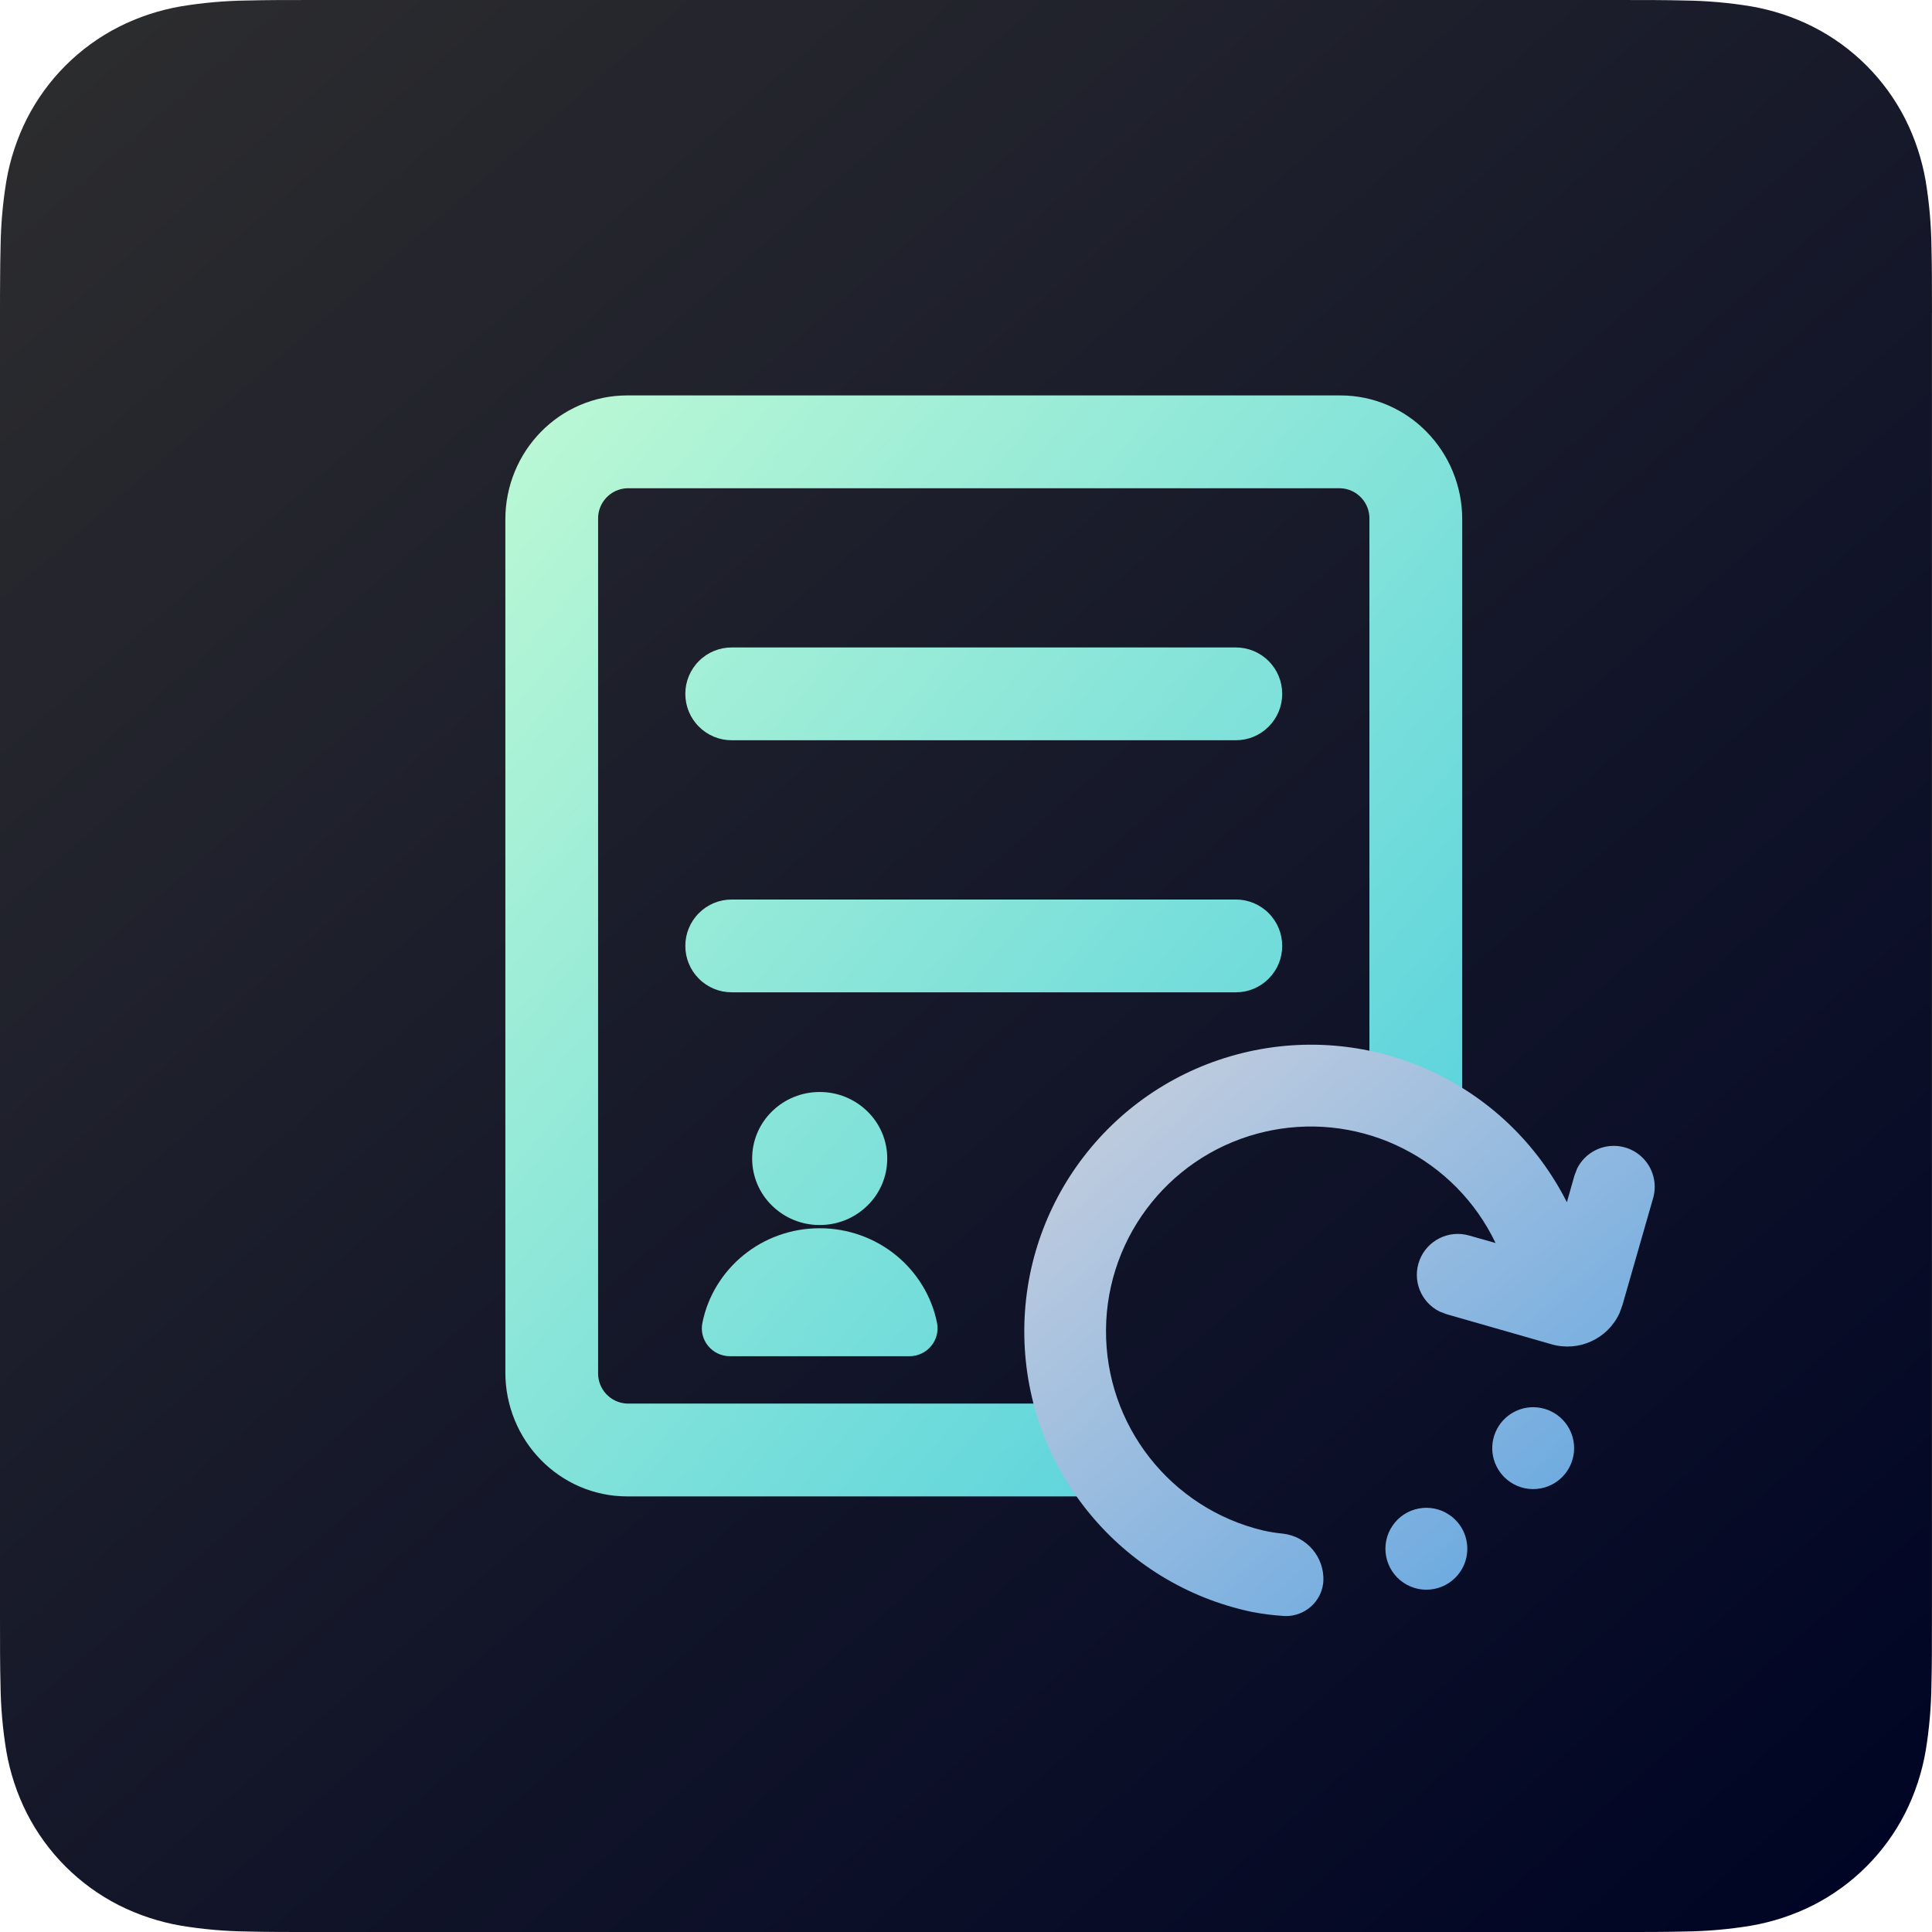
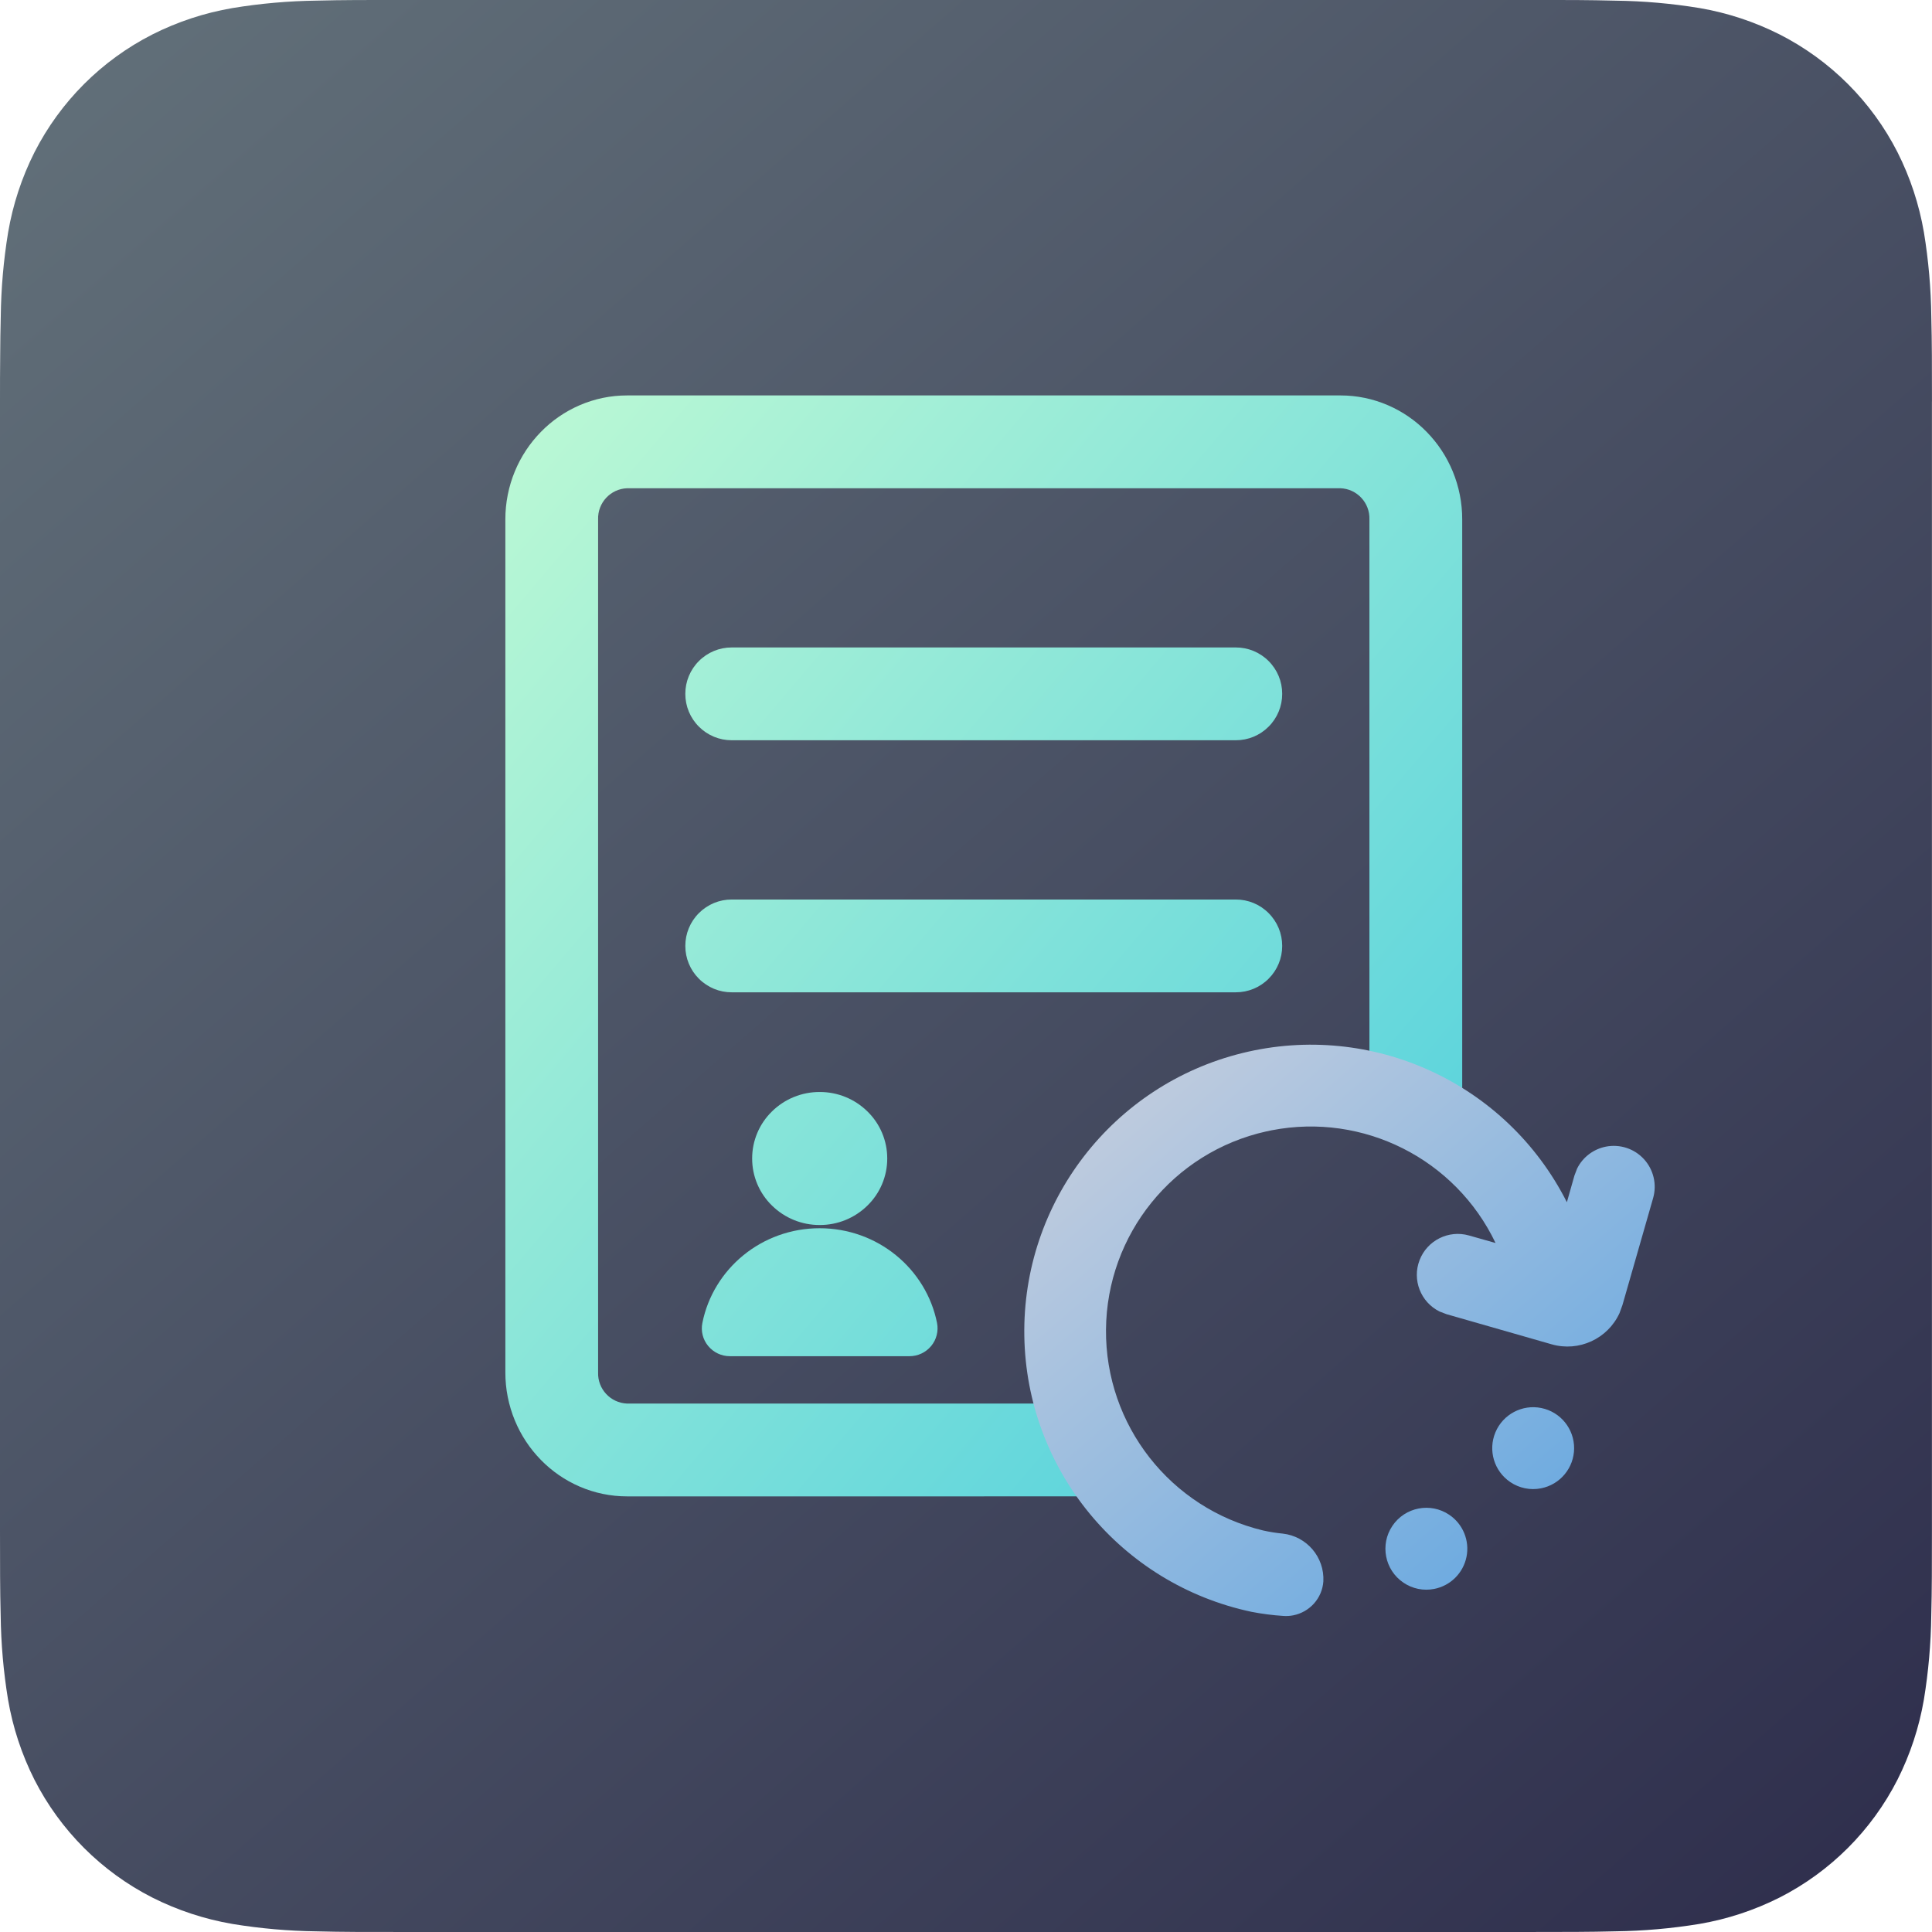
- <svg xmlns="http://www.w3.org/2000/svg" width="256" height="256.003" viewBox="0 0 256 256.003">
+ <svg xmlns="http://www.w3.org/2000/svg" width="256" height="256.004" viewBox="0 0 256 256.004">
  <defs>
-     <style>.a{fill-rule:evenodd;fill:url(#a);}.b{fill:url(#b);}.c{fill:url(#c);}</style>
    <linearGradient id="a" y1="-0.063" x2="0.928" y2="1" gradientUnits="objectBoundingBox">
-       <stop offset="0" stop-color="#2f2f2f" />
-       <stop offset="1" stop-color="#000525" />
+       <stop offset="0" stop-color="#65747c" />
+       <stop offset="1" stop-color="#2f2f4d" />
    </linearGradient>
    <linearGradient id="b" x1="-0.052" x2="1.052" y2="1.078" gradientUnits="objectBoundingBox">
      <stop offset="0" stop-color="#c0fad4" />
      <stop offset="1" stop-color="#42cadf" />
    </linearGradient>
    <linearGradient id="c" x1="0.305" y1="-0.157" x2="1.267" y2="1.285" gradientUnits="objectBoundingBox">
      <stop offset="0" stop-color="#5fa5e1" />
      <stop offset="1" stop-color="#ebdddd" />
    </linearGradient>
  </defs>
  <g transform="translate(-32 -31.997)">
    <g transform="translate(32 31.997)">
-       <path class="a" d="M256,41.463c0-1.583,0-3.166-.009-4.75-.008-1.334-.024-2.667-.059-4a58.143,58.143,0,0,0-.762-8.706,29.408,29.408,0,0,0-2.728-8.28A27.842,27.842,0,0,0,240.266,3.555,29.38,29.38,0,0,0,231.989.828a58.176,58.176,0,0,0-8.71-.766c-1.333-.036-2.667-.051-4-.059-1.583-.009-3.167-.008-4.75-.008H41.472c-1.583,0-3.167,0-4.75.008-1.334.008-2.667.024-4,.059a58.174,58.174,0,0,0-8.71.766,29.381,29.381,0,0,0-8.277,2.728A27.844,27.844,0,0,0,3.563,15.726a29.389,29.389,0,0,0-2.725,8.28,58.008,58.008,0,0,0-.762,8.706c-.037,1.333-.051,2.667-.059,4C0,38.3,0,39.879,0,41.463V214.53c0,1.583,0,3.166.009,4.75.008,1.334.024,2.667.059,4a58.016,58.016,0,0,0,.762,8.706,29.387,29.387,0,0,0,2.728,8.28A27.841,27.841,0,0,0,15.73,252.438a29.405,29.405,0,0,0,8.277,2.727,58.1,58.1,0,0,0,8.71.766c1.333.036,2.667.051,4,.059Q39.1,256,41.472,256H214.529c1.583,0,3.167,0,4.75-.009,1.334-.008,2.667-.024,4-.059a58.1,58.1,0,0,0,8.71-.766,29.405,29.405,0,0,0,8.277-2.727,27.84,27.84,0,0,0,12.171-12.171,29.4,29.4,0,0,0,2.729-8.28,58.147,58.147,0,0,0,.762-8.706c.036-1.333.051-2.667.059-4,.01-1.583.009-3.166.009-4.75V41.463Z" transform="translate(0 0.006)" />
+       <path d="M256,53.179c0-2.031,0-4.061-.012-6.092-.011-1.711-.03-3.42-.076-5.131a74.564,74.564,0,0,0-.977-11.166,37.717,37.717,0,0,0-3.5-10.62A35.709,35.709,0,0,0,235.82,4.561a37.682,37.682,0,0,0-10.615-3.5A74.614,74.614,0,0,0,214.034.081C212.324.035,210.614.015,208.9,0c-2.031-.012-4.061-.011-6.092-.011H53.19c-2.031,0-4.061,0-6.092.011-1.711.011-3.42.03-5.131.076A74.61,74.61,0,0,0,30.8,1.063a37.683,37.683,0,0,0-10.616,3.5A35.711,35.711,0,0,0,4.569,20.171,37.693,37.693,0,0,0,1.075,30.79,74.4,74.4,0,0,0,.1,41.957c-.047,1.71-.065,3.42-.076,5.131C0,49.118,0,51.149,0,53.179V202.815c0,2.031,0,4.061.012,6.092.011,1.711.03,3.42.076,5.131A74.408,74.408,0,0,0,1.065,225.2a37.691,37.691,0,0,0,3.5,10.62,35.708,35.708,0,0,0,15.61,15.609,37.713,37.713,0,0,0,10.615,3.5,74.514,74.514,0,0,0,11.171.983c1.71.046,3.42.066,5.131.076q3.053.012,6.1.008H202.811c2.031,0,4.061,0,6.092-.012,1.711-.011,3.42-.03,5.131-.076a74.522,74.522,0,0,0,11.171-.983,37.714,37.714,0,0,0,10.615-3.5,35.706,35.706,0,0,0,15.61-15.609,37.712,37.712,0,0,0,3.5-10.62,74.578,74.578,0,0,0,.977-11.166c.046-1.71.065-3.42.076-5.131.013-2.031.012-4.061.012-6.092V53.179Z" transform="translate(0 0.006)" fill-rule="evenodd" fill="url(#a)" />
    </g>
    <g transform="translate(28.865 -28.261)">
-       <path class="b" d="M8515.143-246.119a15.812,15.812,0,0,1-6.3-1.3,16.058,16.058,0,0,1-5.13-3.533,16.4,16.4,0,0,1-3.447-5.221,16.589,16.589,0,0,1-1.261-6.373V-375.576a16.585,16.585,0,0,1,1.261-6.372,16.391,16.391,0,0,1,3.447-5.221,16.05,16.05,0,0,1,5.131-3.533,15.8,15.8,0,0,1,6.3-1.3h94.513a15.816,15.816,0,0,1,6.3,1.3,16.075,16.075,0,0,1,5.13,3.533,16.391,16.391,0,0,1,3.447,5.221,16.573,16.573,0,0,1,1.261,6.372v84.135l.689,4.747-3.063-3.518a27.891,27.891,0,0,0-2.284-2.389,27.606,27.606,0,0,0-6.857-4.673l-.781-.375v-77.928a4,4,0,0,0-3.846-4.128h-94.513a4,4,0,0,0-3.846,4.128v113.032a4,4,0,0,0,3.846,4.129h63.019l.4.658c.263.428.539.853.822,1.264,1.686,2.444-3.333,4.593-.959,6.389.673.509,1.377.993,2.092,1.437l3.872,2.409-4.751.139Zm13.62-18.575a3.72,3.72,0,0,1-2.893-1.367,3.643,3.643,0,0,1-.758-3.042,15.288,15.288,0,0,1,1.953-4.984,15.668,15.668,0,0,1,3.47-3.975,15.806,15.806,0,0,1,4.643-2.634,15.989,15.989,0,0,1,5.461-.953,16.075,16.075,0,0,1,5.486.952,15.888,15.888,0,0,1,4.647,2.632,15.667,15.667,0,0,1,3.475,3.976,15.289,15.289,0,0,1,1.958,4.989,3.672,3.672,0,0,1-.771,3.048,3.73,3.73,0,0,1-2.891,1.359Zm5.574-19.956a8.685,8.685,0,0,1-2.63-6.241,8.684,8.684,0,0,1,2.63-6.24,8.963,8.963,0,0,1,6.321-2.571,8.968,8.968,0,0,1,6.32,2.571,8.685,8.685,0,0,1,2.629,6.24,8.687,8.687,0,0,1-2.629,6.242,8.968,8.968,0,0,1-6.32,2.571A8.961,8.961,0,0,1,8534.337-284.651ZM8529-312.912a6.111,6.111,0,0,1-4.348-1.8,6.106,6.106,0,0,1-1.8-4.347,6.106,6.106,0,0,1,1.8-4.348,6.1,6.1,0,0,1,4.348-1.8h66.792a6.109,6.109,0,0,1,4.349,1.8,6.111,6.111,0,0,1,1.8,4.348,6.108,6.108,0,0,1-1.8,4.347,6.109,6.109,0,0,1-4.348,1.8Zm0-33.4a6.108,6.108,0,0,1-4.348-1.8,6.11,6.11,0,0,1-1.8-4.348,6.106,6.106,0,0,1,1.8-4.347,6.107,6.107,0,0,1,4.348-1.8h66.792a6.11,6.11,0,0,1,4.349,1.8,6.108,6.108,0,0,1,1.8,4.347,6.108,6.108,0,0,1-1.8,4.348,6.108,6.108,0,0,1-4.348,1.8Z" transform="translate(-8428.906 504.658)" />
-       <path class="c" d="M38.953,0a5.425,5.425,0,0,0-3.837,9.262,5.425,5.425,0,0,0,7.673-7.672A5.389,5.389,0,0,0,38.953,0ZM57.948.129a4.981,4.981,0,0,0-2.977,1,4.9,4.9,0,0,0-1.794,2.649,6.059,6.059,0,0,0,4.08,7.248,21.5,21.5,0,0,1,2.463.9,27.136,27.136,0,0,1-10.5,51.829c-.228.006-.47.01-.74.01A27.135,27.135,0,0,1,22.222,43.444l3.266,1.65a5.425,5.425,0,0,0,5.75-9.147l-.836-.521L17.492,28.85a7.593,7.593,0,0,0-9.624,2.343l-.586.977L.587,45.31a5.425,5.425,0,0,0,4.835,7.879,5.474,5.474,0,0,0,2.372-.544,5.37,5.37,0,0,0,1.94-1.584l.521-.836,1.659-3.281A37.986,37.986,0,1,0,63.289,1.638,33.85,33.85,0,0,0,59.253.3,4.963,4.963,0,0,0,57.948.129ZM22.515,10.384a5.425,5.425,0,1,0,3.836,1.589A5.392,5.392,0,0,0,22.515,10.384Z" transform="translate(231.41 263.37) rotate(169)" />
+       <path d="M8515.143-246.119a15.812,15.812,0,0,1-6.3-1.3,16.058,16.058,0,0,1-5.13-3.533,16.4,16.4,0,0,1-3.447-5.221,16.589,16.589,0,0,1-1.261-6.373V-375.576a16.585,16.585,0,0,1,1.261-6.372,16.391,16.391,0,0,1,3.447-5.221,16.05,16.05,0,0,1,5.131-3.533,15.8,15.8,0,0,1,6.3-1.3h94.513a15.816,15.816,0,0,1,6.3,1.3,16.075,16.075,0,0,1,5.13,3.533,16.391,16.391,0,0,1,3.447,5.221,16.573,16.573,0,0,1,1.261,6.372v84.135l.689,4.747-3.063-3.518a27.891,27.891,0,0,0-2.284-2.389,27.606,27.606,0,0,0-6.857-4.673l-.781-.375v-77.928a4,4,0,0,0-3.846-4.128h-94.513a4,4,0,0,0-3.846,4.128v113.032a4,4,0,0,0,3.846,4.129h63.019l.4.658c.263.428.539.853.822,1.264,1.686,2.444-3.333,4.593-.959,6.389.673.509,1.377.993,2.092,1.437l3.872,2.409-4.751.139Zm13.62-18.575a3.72,3.72,0,0,1-2.893-1.367,3.643,3.643,0,0,1-.758-3.042,15.288,15.288,0,0,1,1.953-4.984,15.668,15.668,0,0,1,3.47-3.975,15.806,15.806,0,0,1,4.643-2.634,15.989,15.989,0,0,1,5.461-.953,16.075,16.075,0,0,1,5.486.952,15.888,15.888,0,0,1,4.647,2.632,15.667,15.667,0,0,1,3.475,3.976,15.289,15.289,0,0,1,1.958,4.989,3.672,3.672,0,0,1-.771,3.048,3.73,3.73,0,0,1-2.891,1.359Zm5.574-19.956a8.685,8.685,0,0,1-2.63-6.241,8.684,8.684,0,0,1,2.63-6.24,8.963,8.963,0,0,1,6.321-2.571,8.968,8.968,0,0,1,6.32,2.571,8.685,8.685,0,0,1,2.629,6.24,8.687,8.687,0,0,1-2.629,6.242,8.968,8.968,0,0,1-6.32,2.571A8.961,8.961,0,0,1,8534.337-284.651ZM8529-312.912a6.111,6.111,0,0,1-4.348-1.8,6.106,6.106,0,0,1-1.8-4.347,6.106,6.106,0,0,1,1.8-4.348,6.1,6.1,0,0,1,4.348-1.8h66.792a6.109,6.109,0,0,1,4.349,1.8,6.111,6.111,0,0,1,1.8,4.348,6.108,6.108,0,0,1-1.8,4.347,6.109,6.109,0,0,1-4.348,1.8Zm0-33.4a6.108,6.108,0,0,1-4.348-1.8,6.11,6.11,0,0,1-1.8-4.348,6.106,6.106,0,0,1,1.8-4.347,6.107,6.107,0,0,1,4.348-1.8h66.792a6.11,6.11,0,0,1,4.349,1.8,6.108,6.108,0,0,1,1.8,4.347,6.108,6.108,0,0,1-1.8,4.348,6.108,6.108,0,0,1-4.348,1.8Z" transform="translate(-8428.906 504.658)" fill="url(#b)" />
+       <path d="M38.953,0a5.425,5.425,0,0,0-3.837,9.262,5.425,5.425,0,0,0,7.673-7.672A5.389,5.389,0,0,0,38.953,0ZM57.948.129a4.981,4.981,0,0,0-2.977,1,4.9,4.9,0,0,0-1.794,2.649,6.059,6.059,0,0,0,4.08,7.248,21.5,21.5,0,0,1,2.463.9,27.136,27.136,0,0,1-10.5,51.829c-.228.006-.47.01-.74.01A27.135,27.135,0,0,1,22.222,43.444l3.266,1.65a5.425,5.425,0,0,0,5.75-9.147l-.836-.521L17.492,28.85a7.593,7.593,0,0,0-9.624,2.343l-.586.977L.587,45.31a5.425,5.425,0,0,0,4.835,7.879,5.474,5.474,0,0,0,2.372-.544,5.37,5.37,0,0,0,1.94-1.584l.521-.836,1.659-3.281A37.986,37.986,0,1,0,63.289,1.638,33.85,33.85,0,0,0,59.253.3,4.963,4.963,0,0,0,57.948.129ZM22.515,10.384a5.425,5.425,0,1,0,3.836,1.589A5.392,5.392,0,0,0,22.515,10.384Z" transform="translate(231.41 263.37) rotate(169)" fill="url(#c)" />
    </g>
  </g>
</svg>
